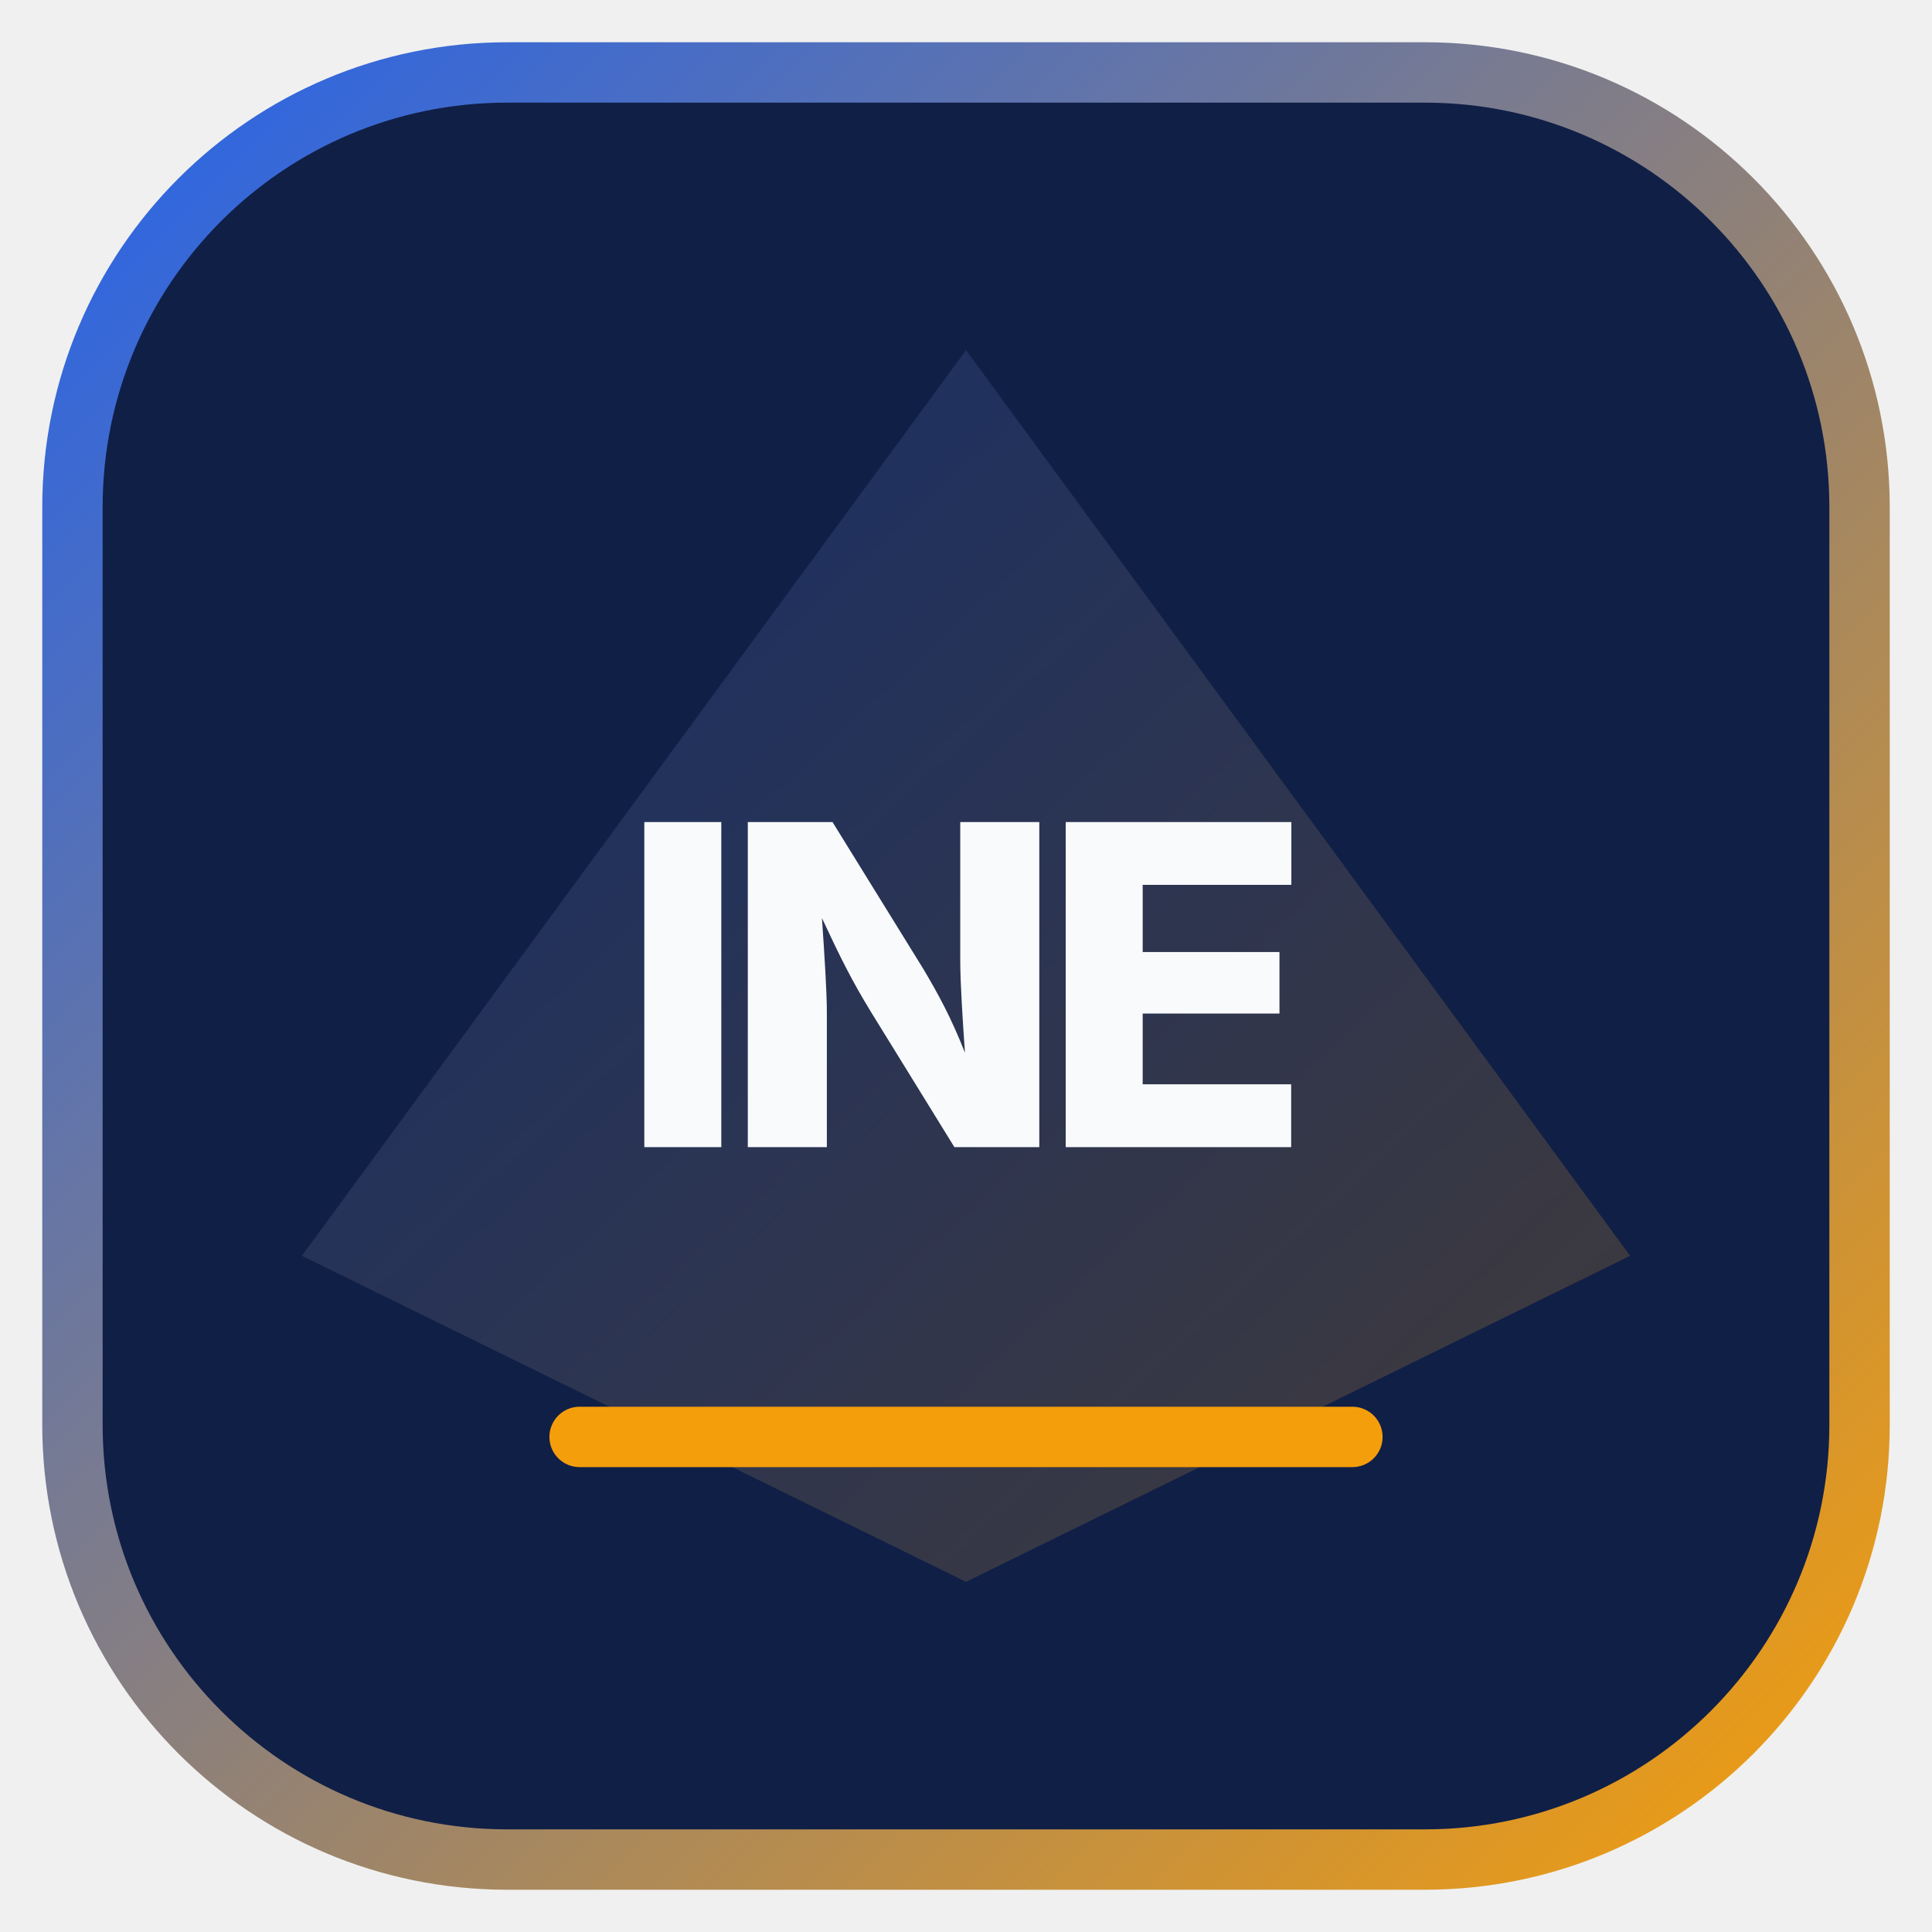
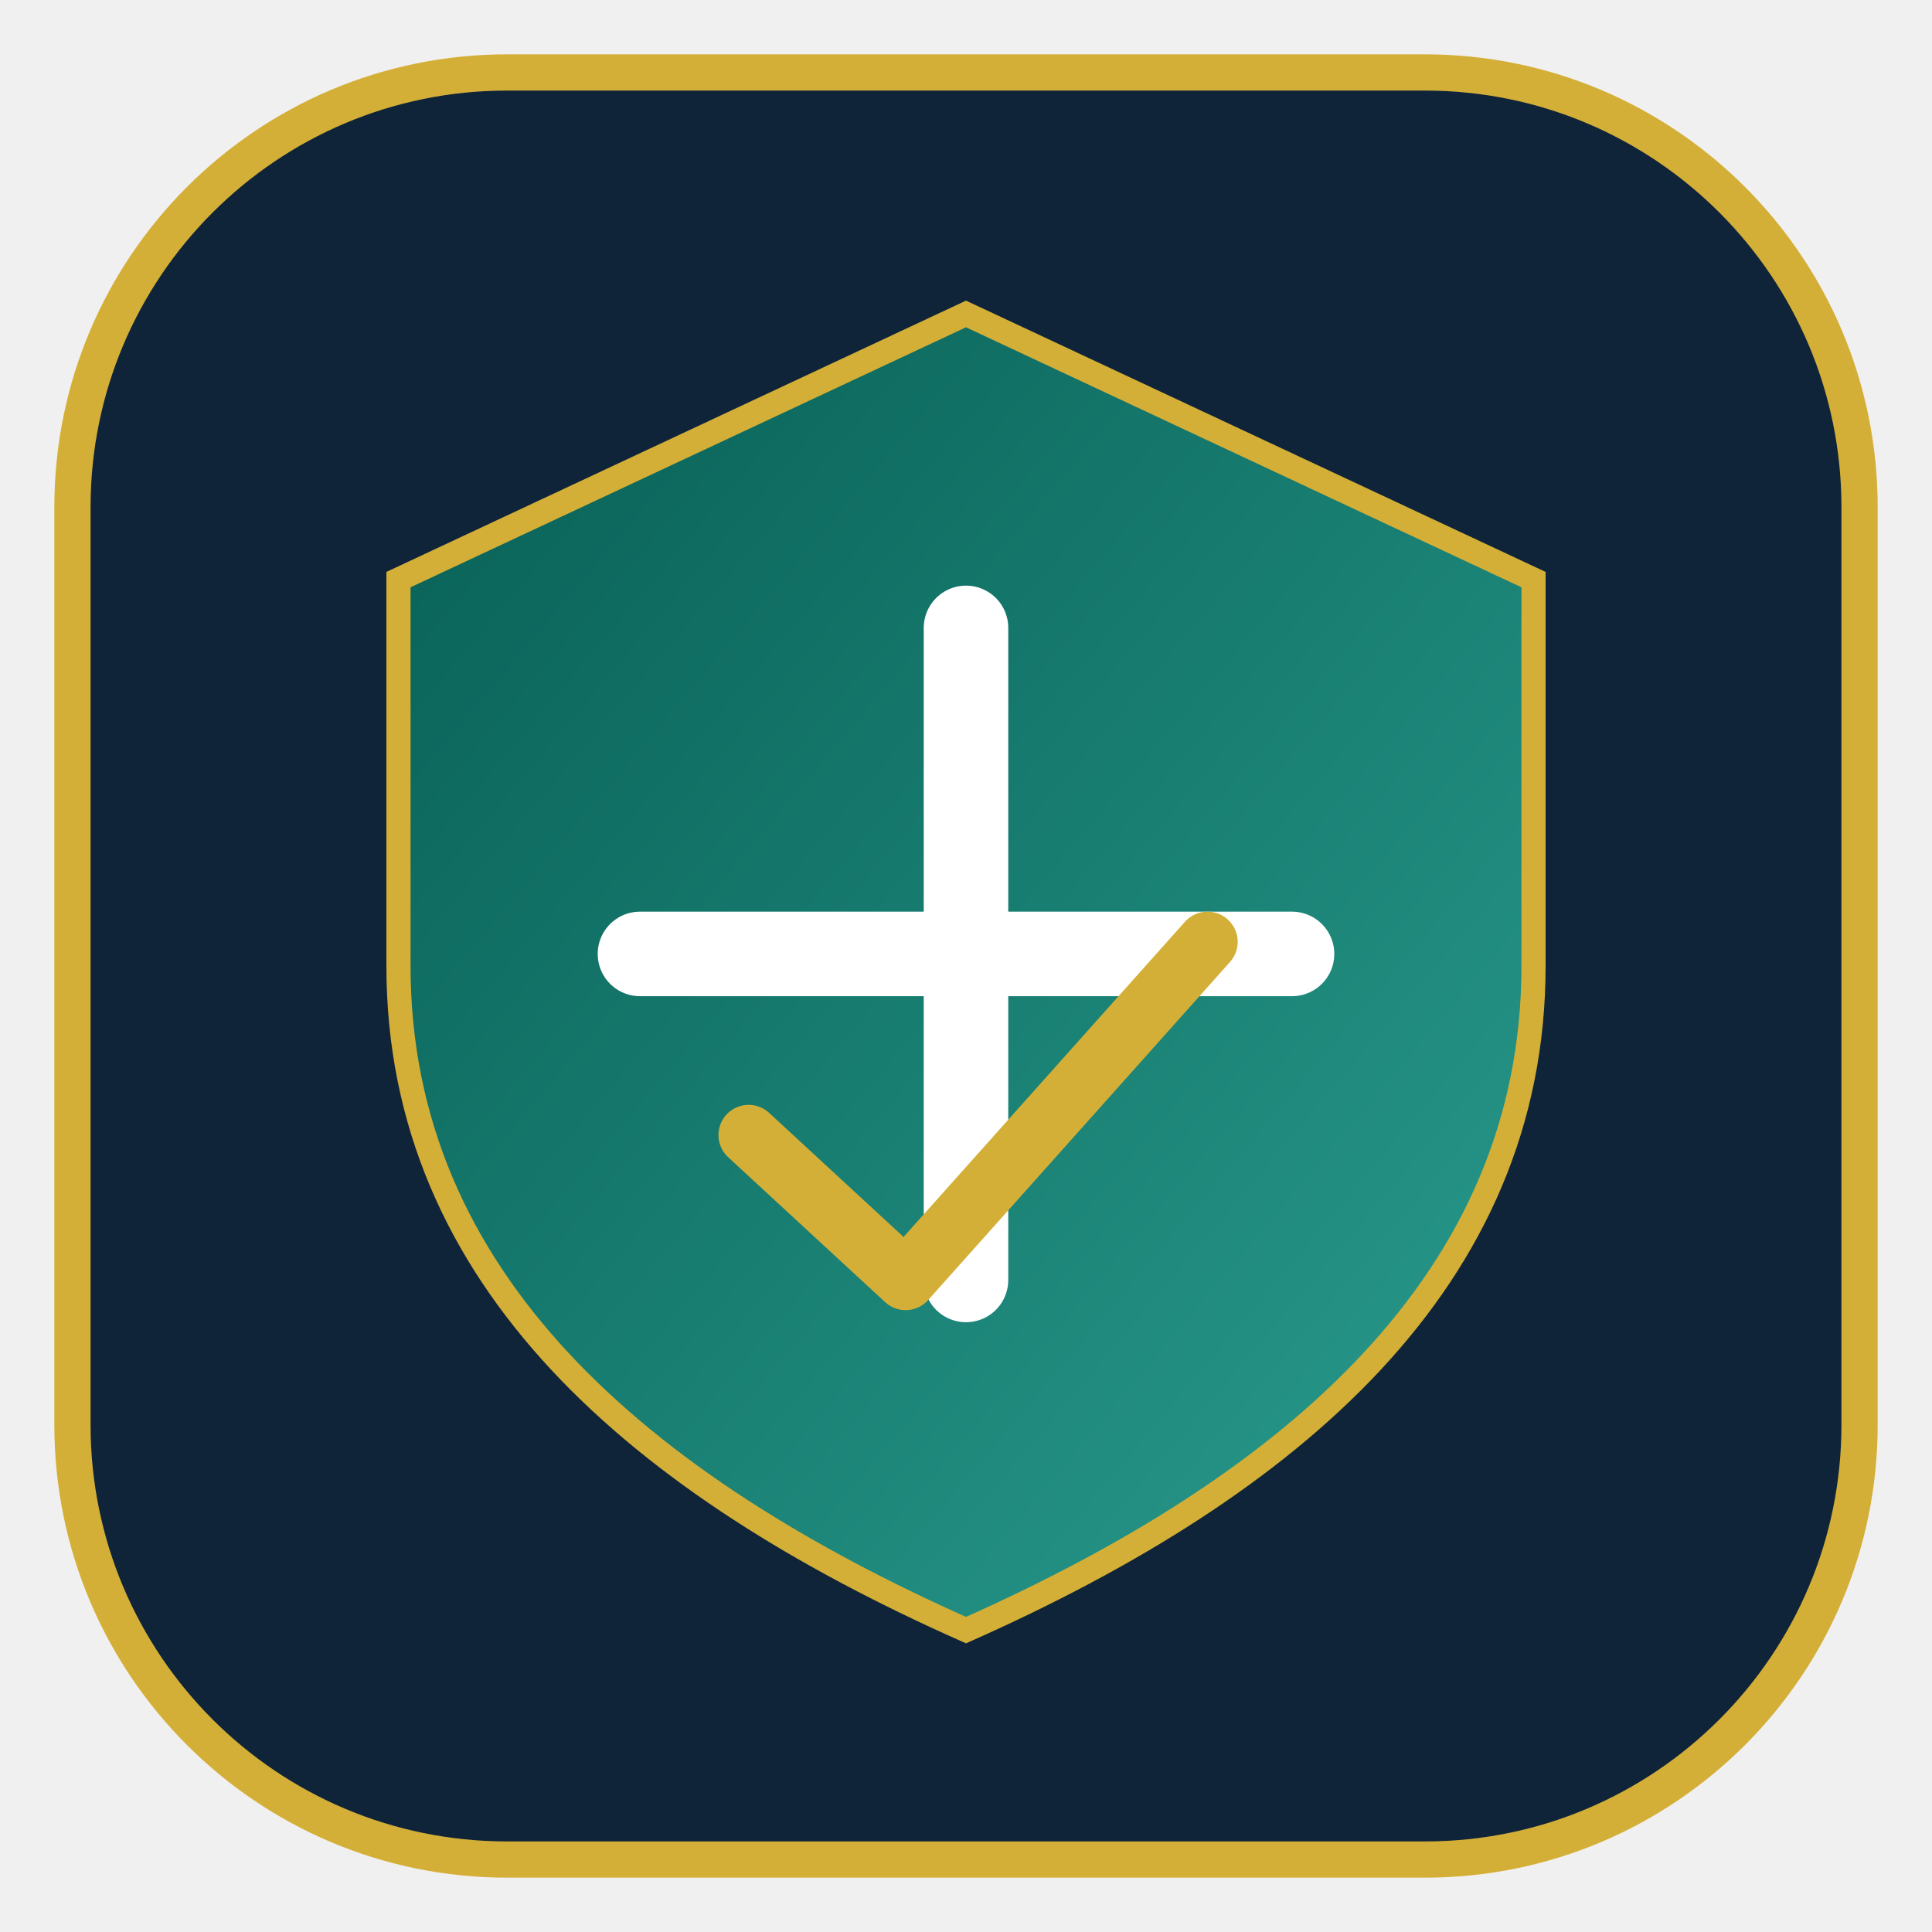
<svg xmlns="http://www.w3.org/2000/svg" viewBox="0 0 160 160" role="img" aria-labelledby="t d">
  <defs>
    <linearGradient id="g" x1="0" y1="0" x2="1" y2="1">
-       <stop stop-color="#2563EB" />
-       <stop offset="1" stop-color="#F59E0B" />
+       <stop stop-color="#075E54" />
+       <stop offset="1" stop-color="#2A9D8F" />
    </linearGradient>
  </defs>
-   <rect x="6" y="6" width="148" height="148" rx="36" fill="#101F46" stroke="url(#g)" stroke-width="5" />
-   <path d="M25 104 80 29l55 75-55 27z" fill="url(#g)" opacity=".22" />
-   <text x="80" y="95" fill="#F8FAFC" font-family="Inter,Segoe UI,Arial,sans-serif" font-size="37" font-weight="800" text-anchor="middle" letter-spacing="-2">INE</text>
-   <path d="M48 119h64" stroke="#F59E0B" stroke-width="5" stroke-linecap="round" />
+   <rect x="6" y="6" width="148" height="148" rx="36" fill="#0F2439" stroke="#D4AF37" stroke-width="3" />
+   <path d="M80 26 127 48v32c0 26-20 43-47 55C53 123 33 106 33 80V48z" fill="url(#g)" stroke="#D4AF37" stroke-width="2" />
+   <path d="M53 79h54M80 52v54" stroke="#FFFFFF" stroke-width="7" stroke-linecap="round" />
+   <path d="m62 94 13 12 25-28" fill="none" stroke="#D4AF37" stroke-width="5" stroke-linecap="round" stroke-linejoin="round" />
</svg>
